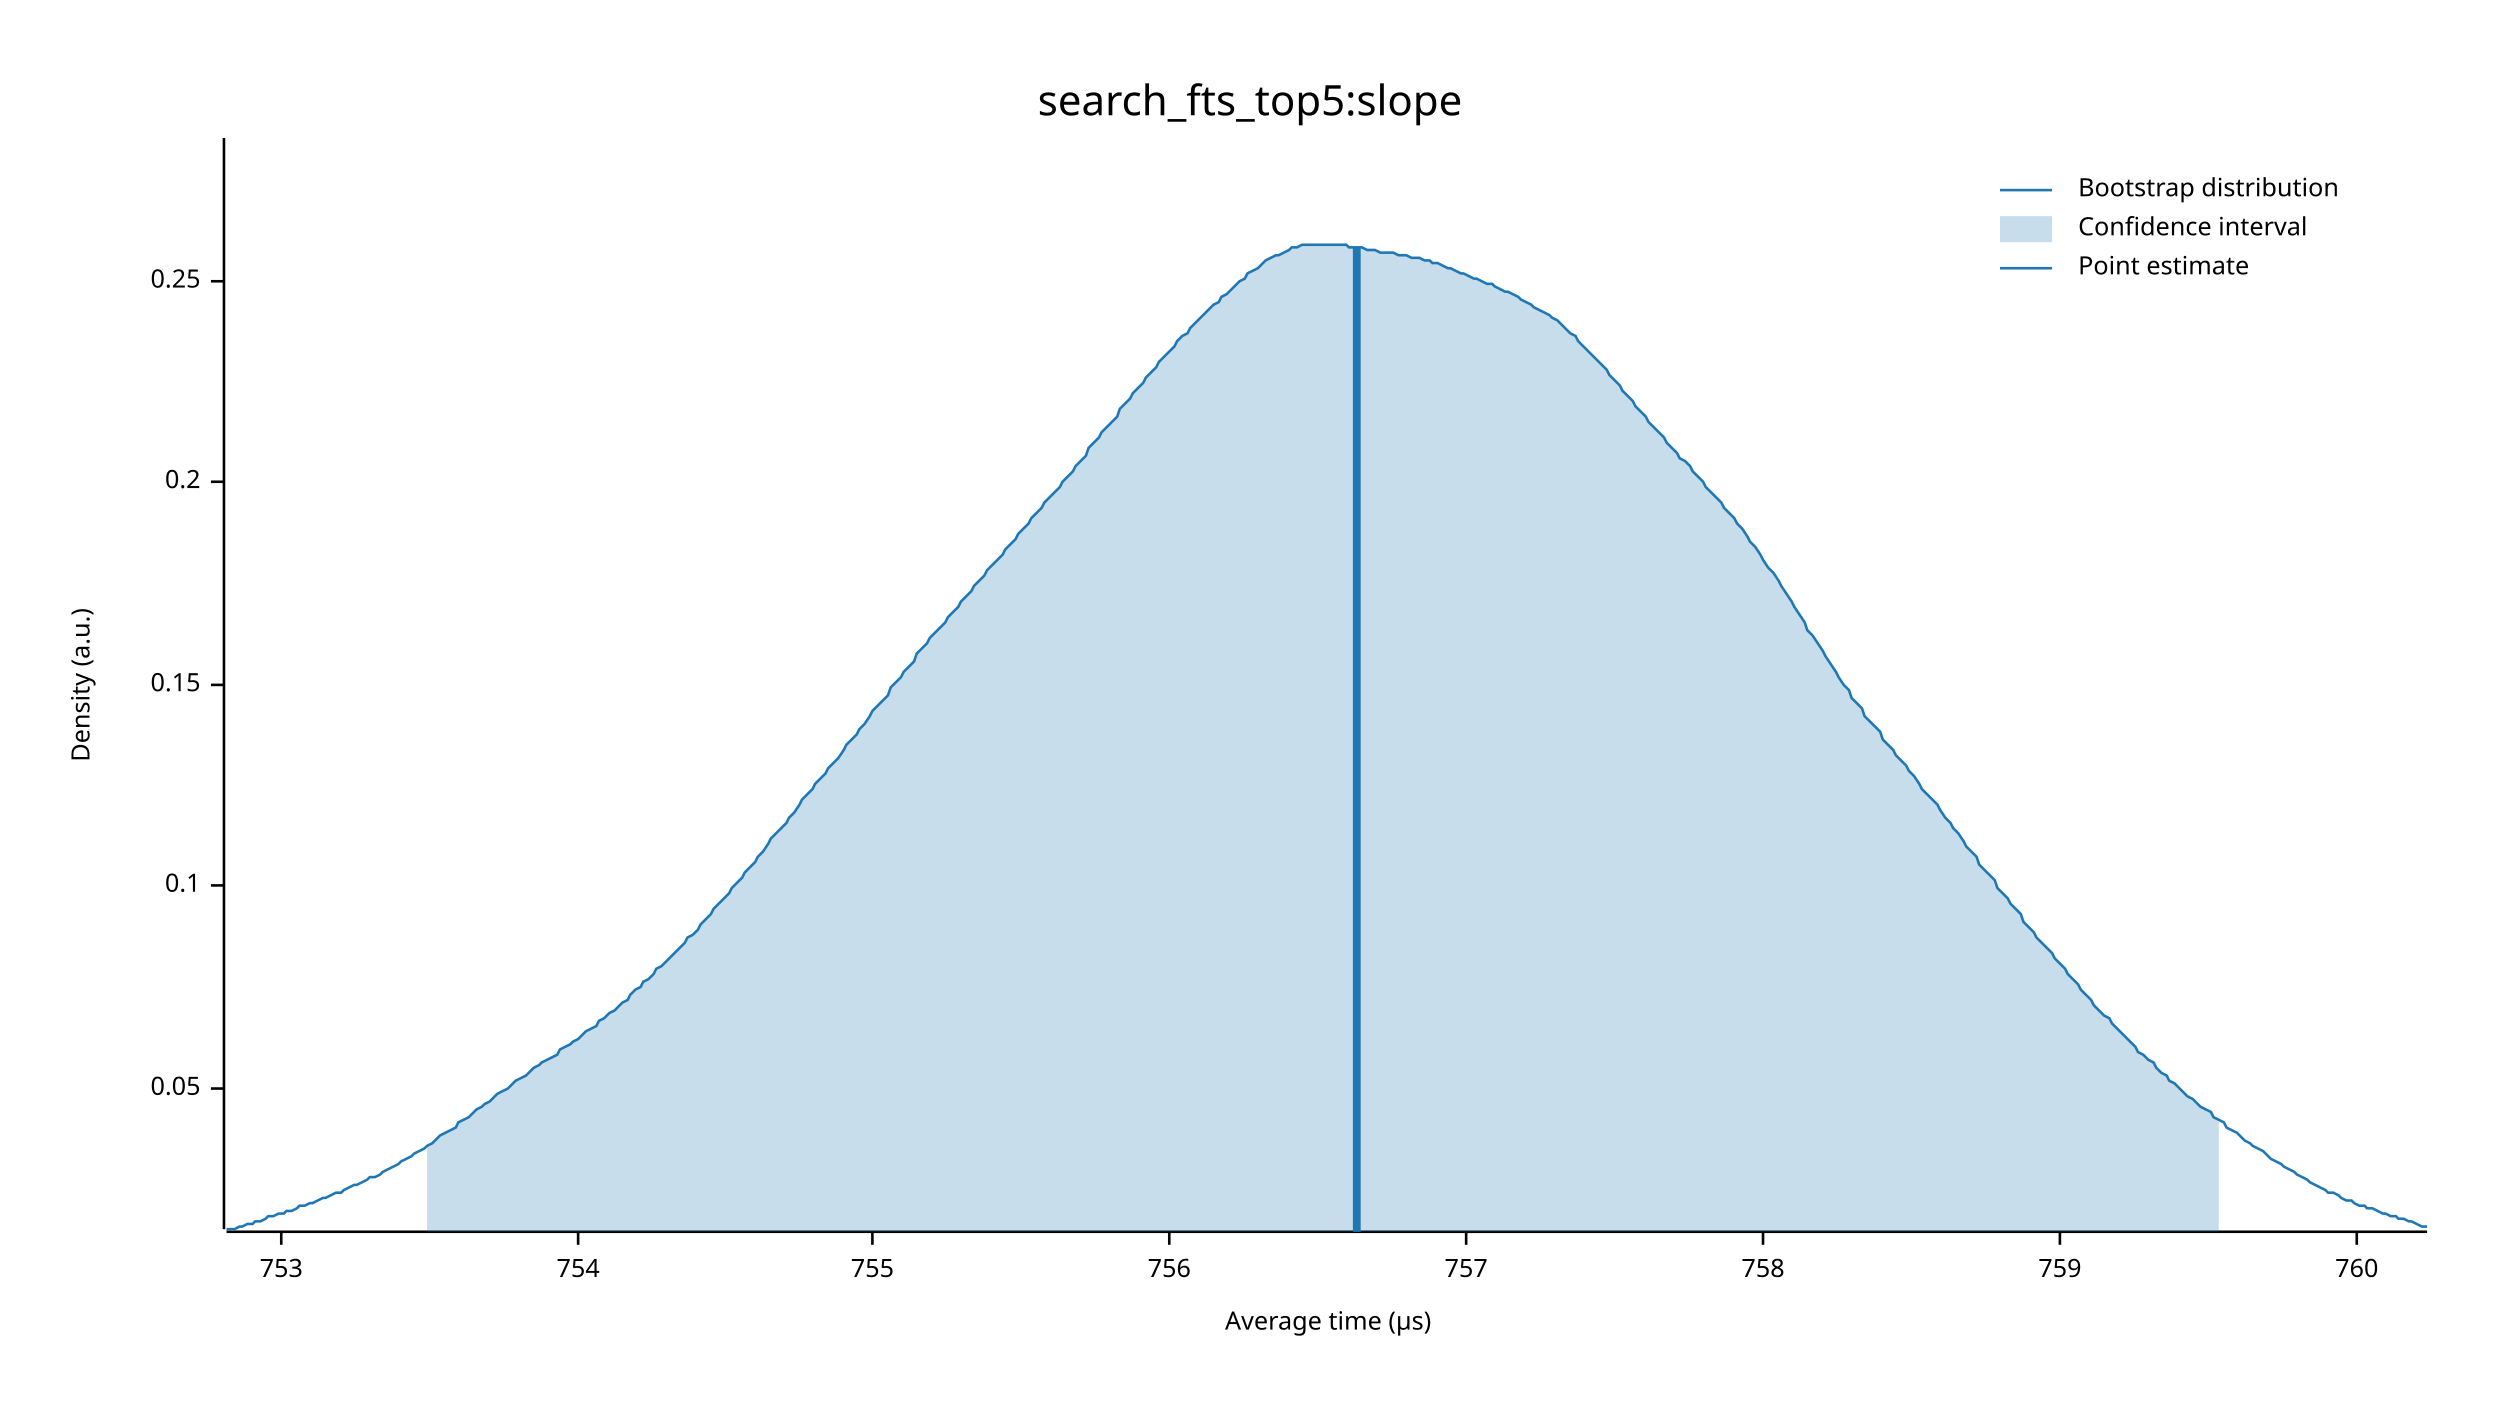
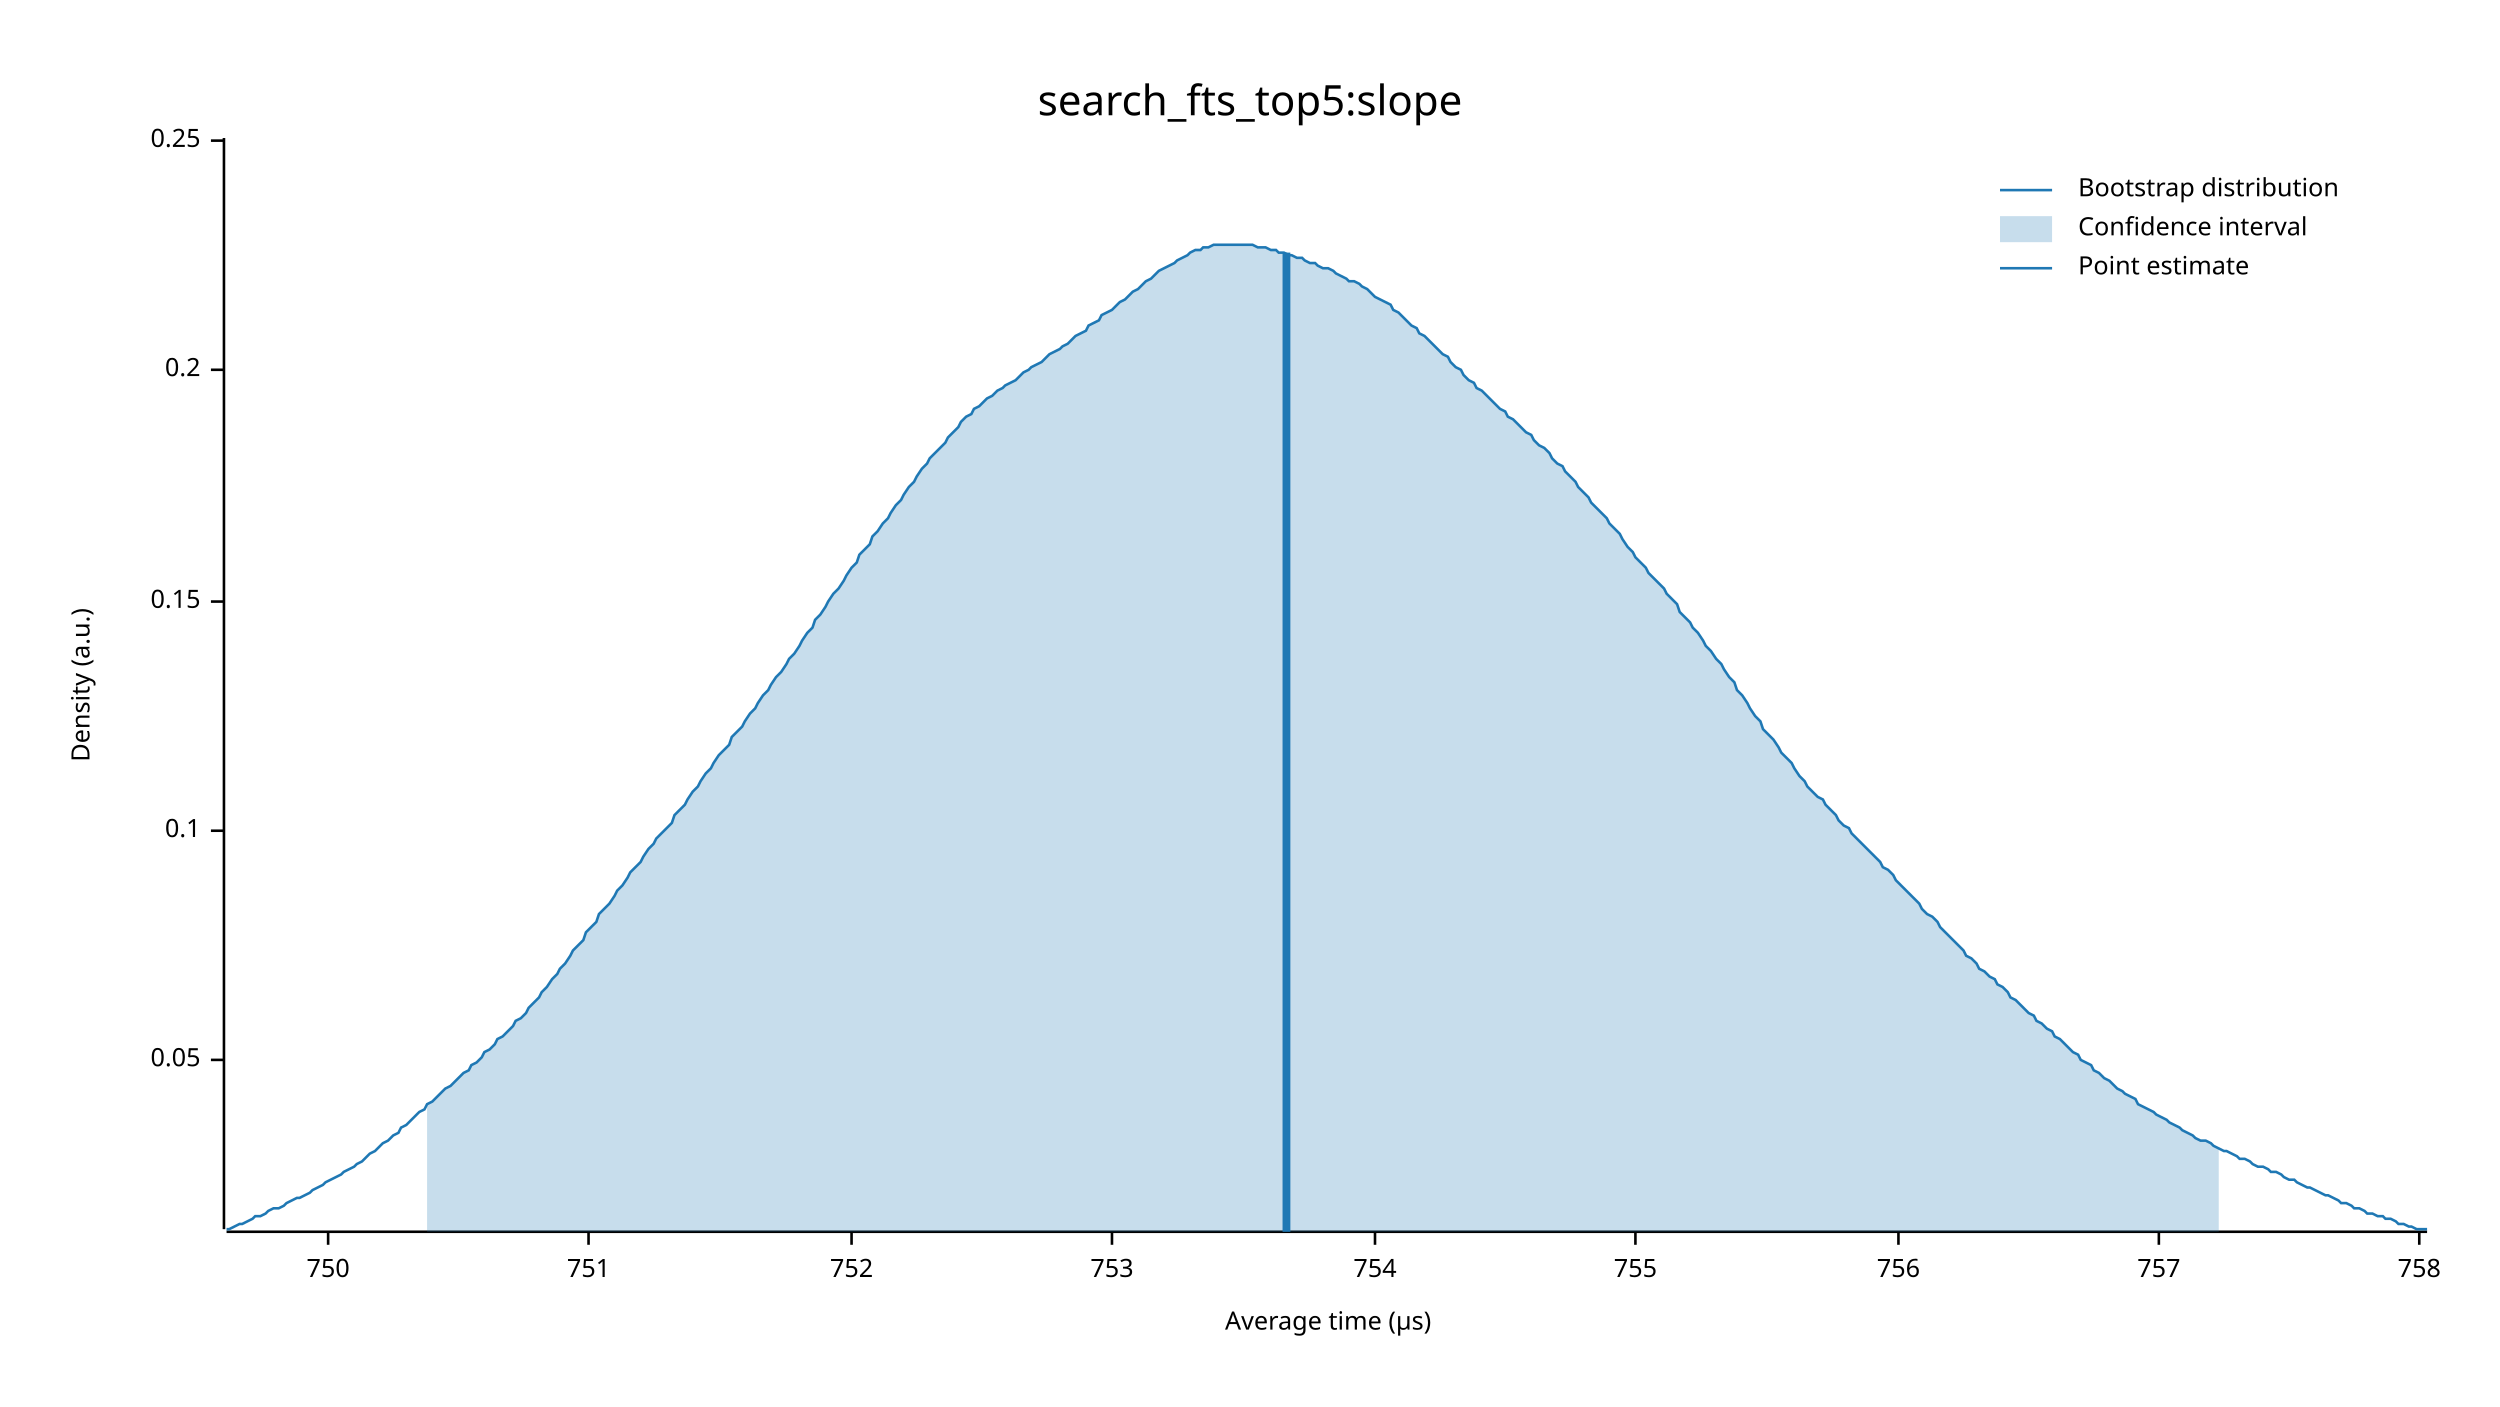
<svg xmlns="http://www.w3.org/2000/svg" width="960" height="540" viewBox="0 0 960 540">
  <text x="480" y="32" dy="0.76em" text-anchor="middle" font-family="sans-serif" font-size="16.129" opacity="1" fill="#000000">
search_fts_top5:slope
</text>
  <text x="27" y="263" dy="0.76em" text-anchor="middle" font-family="sans-serif" font-size="9.677" opacity="1" fill="#000000" transform="rotate(270, 27, 263)">
Density (a.u.)
</text>
  <text x="510" y="513" dy="-0.5ex" text-anchor="middle" font-family="sans-serif" font-size="9.677" opacity="1" fill="#000000">
Average time (µs)
</text>
  <polyline fill="none" opacity="1" stroke="#000000" stroke-width="1" points="86,53 86,472 " />
-   <text x="77" y="418" dy="0.5ex" text-anchor="end" font-family="sans-serif" font-size="9.677" opacity="1" fill="#000000">
+   <text x="77" y="407" dy="0.5ex" text-anchor="end" font-family="sans-serif" font-size="9.677" opacity="1" fill="#000000">
0.05
</text>
-   <polyline fill="none" opacity="1" stroke="#000000" stroke-width="1" points="81,418 86,418 " />
-   <text x="77" y="340" dy="0.5ex" text-anchor="end" font-family="sans-serif" font-size="9.677" opacity="1" fill="#000000">
+   <polyline fill="none" opacity="1" stroke="#000000" stroke-width="1" points="81,407 86,407 " />
+   <text x="77" y="319" dy="0.5ex" text-anchor="end" font-family="sans-serif" font-size="9.677" opacity="1" fill="#000000">
0.1
</text>
-   <polyline fill="none" opacity="1" stroke="#000000" stroke-width="1" points="81,340 86,340 " />
-   <text x="77" y="263" dy="0.5ex" text-anchor="end" font-family="sans-serif" font-size="9.677" opacity="1" fill="#000000">
+   <polyline fill="none" opacity="1" stroke="#000000" stroke-width="1" points="81,319 86,319 " />
+   <text x="77" y="231" dy="0.5ex" text-anchor="end" font-family="sans-serif" font-size="9.677" opacity="1" fill="#000000">
0.15
</text>
-   <polyline fill="none" opacity="1" stroke="#000000" stroke-width="1" points="81,263 86,263 " />
-   <text x="77" y="185" dy="0.5ex" text-anchor="end" font-family="sans-serif" font-size="9.677" opacity="1" fill="#000000">
+   <polyline fill="none" opacity="1" stroke="#000000" stroke-width="1" points="81,231 86,231 " />
+   <text x="77" y="142" dy="0.5ex" text-anchor="end" font-family="sans-serif" font-size="9.677" opacity="1" fill="#000000">
0.2
</text>
-   <polyline fill="none" opacity="1" stroke="#000000" stroke-width="1" points="81,185 86,185 " />
-   <text x="77" y="108" dy="0.5ex" text-anchor="end" font-family="sans-serif" font-size="9.677" opacity="1" fill="#000000">
+   <polyline fill="none" opacity="1" stroke="#000000" stroke-width="1" points="81,142 86,142 " />
+   <text x="77" y="54" dy="0.5ex" text-anchor="end" font-family="sans-serif" font-size="9.677" opacity="1" fill="#000000">
0.25
</text>
-   <polyline fill="none" opacity="1" stroke="#000000" stroke-width="1" points="81,108 86,108 " />
+   <polyline fill="none" opacity="1" stroke="#000000" stroke-width="1" points="81,54 86,54 " />
  <polyline fill="none" opacity="1" stroke="#000000" stroke-width="1" points="87,473 932,473 " />
-   <text x="108" y="483" dy="0.76em" text-anchor="middle" font-family="sans-serif" font-size="9.677" opacity="1" fill="#000000">
+   <text x="126" y="483" dy="0.76em" text-anchor="middle" font-family="sans-serif" font-size="9.677" opacity="1" fill="#000000">
+ 750
+ </text>
+   <polyline fill="none" opacity="1" stroke="#000000" stroke-width="1" points="126,473 126,478 " />
+   <text x="226" y="483" dy="0.76em" text-anchor="middle" font-family="sans-serif" font-size="9.677" opacity="1" fill="#000000">
+ 751
+ </text>
+   <polyline fill="none" opacity="1" stroke="#000000" stroke-width="1" points="226,473 226,478 " />
+   <text x="327" y="483" dy="0.76em" text-anchor="middle" font-family="sans-serif" font-size="9.677" opacity="1" fill="#000000">
+ 752
+ </text>
+   <polyline fill="none" opacity="1" stroke="#000000" stroke-width="1" points="327,473 327,478 " />
+   <text x="427" y="483" dy="0.76em" text-anchor="middle" font-family="sans-serif" font-size="9.677" opacity="1" fill="#000000">
753
</text>
-   <polyline fill="none" opacity="1" stroke="#000000" stroke-width="1" points="108,473 108,478 " />
-   <text x="222" y="483" dy="0.76em" text-anchor="middle" font-family="sans-serif" font-size="9.677" opacity="1" fill="#000000">
+   <polyline fill="none" opacity="1" stroke="#000000" stroke-width="1" points="427,473 427,478 " />
+   <text x="528" y="483" dy="0.76em" text-anchor="middle" font-family="sans-serif" font-size="9.677" opacity="1" fill="#000000">
754
</text>
-   <polyline fill="none" opacity="1" stroke="#000000" stroke-width="1" points="222,473 222,478 " />
-   <text x="335" y="483" dy="0.76em" text-anchor="middle" font-family="sans-serif" font-size="9.677" opacity="1" fill="#000000">
+   <polyline fill="none" opacity="1" stroke="#000000" stroke-width="1" points="528,473 528,478 " />
+   <text x="628" y="483" dy="0.76em" text-anchor="middle" font-family="sans-serif" font-size="9.677" opacity="1" fill="#000000">
755
</text>
-   <polyline fill="none" opacity="1" stroke="#000000" stroke-width="1" points="335,473 335,478 " />
-   <text x="449" y="483" dy="0.76em" text-anchor="middle" font-family="sans-serif" font-size="9.677" opacity="1" fill="#000000">
+   <polyline fill="none" opacity="1" stroke="#000000" stroke-width="1" points="628,473 628,478 " />
+   <text x="729" y="483" dy="0.76em" text-anchor="middle" font-family="sans-serif" font-size="9.677" opacity="1" fill="#000000">
756
</text>
-   <polyline fill="none" opacity="1" stroke="#000000" stroke-width="1" points="449,473 449,478 " />
-   <text x="563" y="483" dy="0.76em" text-anchor="middle" font-family="sans-serif" font-size="9.677" opacity="1" fill="#000000">
+   <polyline fill="none" opacity="1" stroke="#000000" stroke-width="1" points="729,473 729,478 " />
+   <text x="829" y="483" dy="0.76em" text-anchor="middle" font-family="sans-serif" font-size="9.677" opacity="1" fill="#000000">
757
</text>
-   <polyline fill="none" opacity="1" stroke="#000000" stroke-width="1" points="563,473 563,478 " />
-   <text x="677" y="483" dy="0.76em" text-anchor="middle" font-family="sans-serif" font-size="9.677" opacity="1" fill="#000000">
+   <polyline fill="none" opacity="1" stroke="#000000" stroke-width="1" points="829,473 829,478 " />
+   <text x="929" y="483" dy="0.76em" text-anchor="middle" font-family="sans-serif" font-size="9.677" opacity="1" fill="#000000">
758
</text>
-   <polyline fill="none" opacity="1" stroke="#000000" stroke-width="1" points="677,473 677,478 " />
-   <text x="791" y="483" dy="0.76em" text-anchor="middle" font-family="sans-serif" font-size="9.677" opacity="1" fill="#000000">
- 759
- </text>
-   <polyline fill="none" opacity="1" stroke="#000000" stroke-width="1" points="791,473 791,478 " />
-   <text x="905" y="483" dy="0.76em" text-anchor="middle" font-family="sans-serif" font-size="9.677" opacity="1" fill="#000000">
- 760
- </text>
-   <polyline fill="none" opacity="1" stroke="#000000" stroke-width="1" points="905,473 905,478 " />
-   <polyline fill="none" opacity="1" stroke="#1F78B4" stroke-width="1" points="87,472 88,472 90,472 92,471 93,471 95,470 97,470 98,469 100,469 102,468 103,467 105,467 107,466 109,466 110,465 112,465 114,464 115,463 117,463 119,462 120,462 122,461 124,460 125,460 127,459 129,458 131,458 132,457 134,456 136,455 137,455 139,454 141,453 142,452 144,452 146,451 147,450 149,449 151,448 153,447 154,446 156,445 158,444 159,443 161,442 163,441 164,440 166,439 168,437 169,436 171,435 173,434 175,433 176,431 178,430 180,429 181,428 183,426 185,425 186,424 188,423 190,421 191,420 193,419 195,418 197,416 198,415 200,414 202,413 203,412 205,410 207,409 208,408 210,407 212,406 214,405 215,403 217,402 219,401 220,400 222,399 224,397 225,396 227,395 229,394 230,392 232,391 234,389 236,388 237,387 239,385 241,384 242,382 244,380 246,379 247,377 249,376 251,374 252,372 254,371 256,369 258,367 259,366 261,364 263,362 264,360 266,359 268,357 269,355 271,353 273,351 274,349 276,347 278,345 280,343 281,341 283,339 285,337 286,335 288,333 290,331 291,329 293,327 295,324 296,322 298,320 300,318 302,316 303,314 305,312 307,309 308,307 310,305 312,303 313,301 315,299 317,297 318,295 320,293 322,291 324,288 325,286 327,284 329,282 330,280 332,278 334,275 335,273 337,271 339,269 341,267 342,264 344,262 346,260 347,258 349,256 351,254 352,251 354,249 356,247 357,245 359,243 361,241 363,239 364,237 366,235 368,233 369,231 371,229 373,227 374,225 376,223 378,221 379,219 381,217 383,215 385,213 386,211 388,209 390,207 391,205 393,203 395,201 396,199 398,197 400,195 401,193 403,191 405,189 407,187 408,185 410,183 412,181 413,179 415,177 417,175 418,172 420,170 422,168 423,166 425,164 427,162 429,160 430,157 432,155 434,153 435,151 437,149 439,147 440,145 442,143 444,141 445,139 447,137 449,135 451,133 452,131 454,129 456,128 457,126 459,124 461,122 462,121 464,119 466,117 468,116 469,114 471,113 473,111 474,110 476,108 478,107 479,105 481,104 483,103 484,102 486,100 488,99 490,98 491,98 493,97 495,96 496,95 498,95 500,94 501,94 503,94 505,94 506,94 508,94 510,94 512,94 513,94 515,94 517,94 518,95 520,95 522,95 523,95 525,96 527,96 528,96 530,97 532,97 534,97 535,97 537,98 539,98 540,98 542,99 544,99 545,99 547,100 549,100 550,101 552,101 554,102 556,103 557,103 559,104 561,105 562,105 564,106 566,107 567,107 569,108 571,109 573,109 574,110 576,111 578,112 579,112 581,113 583,114 584,115 586,116 588,117 589,118 591,119 593,120 595,121 596,122 598,123 600,125 601,126 603,128 605,129 606,131 608,133 610,135 611,136 613,138 615,140 617,142 618,144 620,146 622,148 623,150 625,152 627,154 628,156 630,158 632,160 633,162 635,164 637,166 639,168 640,170 642,172 644,174 645,176 647,177 649,179 650,181 652,183 654,185 655,187 657,189 659,191 661,193 662,195 664,197 666,199 667,201 669,203 671,206 672,208 674,210 676,213 677,215 679,218 681,220 683,223 684,225 686,228 688,231 689,233 691,236 693,239 694,242 696,244 698,247 700,250 701,252 703,255 705,258 706,260 708,263 710,265 711,268 713,270 715,272 716,275 718,277 720,279 722,281 723,284 725,286 727,288 728,290 730,292 732,294 733,296 735,298 737,301 738,303 740,305 742,307 744,309 745,311 747,314 749,316 750,318 752,320 754,323 755,325 757,327 759,329 760,332 762,334 764,336 766,338 767,341 769,343 771,345 772,347 774,349 776,351 777,354 779,356 781,358 782,360 784,362 786,364 788,366 789,368 791,370 793,372 794,374 796,376 798,378 799,380 801,382 803,384 804,386 806,388 808,390 810,391 811,393 813,395 815,397 816,398 818,400 820,402 821,404 823,405 825,407 827,408 828,410 830,412 832,413 833,415 835,416 837,418 838,419 840,421 842,422 843,423 845,425 847,426 849,427 850,429 852,430 854,431 855,433 857,434 859,435 860,436 862,438 864,439 865,440 867,441 869,442 871,444 872,445 874,446 876,447 877,448 879,449 881,450 882,451 884,452 886,453 887,454 889,455 891,456 893,457 894,458 896,458 898,459 899,460 901,461 903,461 904,462 906,463 908,463 909,464 911,464 913,465 915,466 916,466 918,467 920,467 921,468 923,468 925,469 926,469 928,470 930,471 932,471 " />
-   <polygon opacity="0.25" fill="#1F78B4" points="164,440 166,439 168,437 169,436 171,435 173,434 175,433 176,431 178,430 180,429 181,428 183,426 185,425 186,424 188,423 190,421 191,420 193,419 195,418 197,416 198,415 200,414 202,413 203,412 205,410 207,409 208,408 210,407 212,406 214,405 215,403 217,402 219,401 220,400 222,399 224,397 225,396 227,395 229,394 230,392 232,391 234,389 236,388 237,387 239,385 241,384 242,382 244,380 246,379 247,377 249,376 251,374 252,372 254,371 256,369 258,367 259,366 261,364 263,362 264,360 266,359 268,357 269,355 271,353 273,351 274,349 276,347 278,345 280,343 281,341 283,339 285,337 286,335 288,333 290,331 291,329 293,327 295,324 296,322 298,320 300,318 302,316 303,314 305,312 307,309 308,307 310,305 312,303 313,301 315,299 317,297 318,295 320,293 322,291 324,288 325,286 327,284 329,282 330,280 332,278 334,275 335,273 337,271 339,269 341,267 342,264 344,262 346,260 347,258 349,256 351,254 352,251 354,249 356,247 357,245 359,243 361,241 363,239 364,237 366,235 368,233 369,231 371,229 373,227 374,225 376,223 378,221 379,219 381,217 383,215 385,213 386,211 388,209 390,207 391,205 393,203 395,201 396,199 398,197 400,195 401,193 403,191 405,189 407,187 408,185 410,183 412,181 413,179 415,177 417,175 418,172 420,170 422,168 423,166 425,164 427,162 429,160 430,157 432,155 434,153 435,151 437,149 439,147 440,145 442,143 444,141 445,139 447,137 449,135 451,133 452,131 454,129 456,128 457,126 459,124 461,122 462,121 464,119 466,117 468,116 469,114 471,113 473,111 474,110 476,108 478,107 479,105 481,104 483,103 484,102 486,100 488,99 490,98 491,98 493,97 495,96 496,95 498,95 500,94 501,94 503,94 505,94 506,94 508,94 510,94 512,94 513,94 515,94 517,94 518,95 520,95 522,95 523,95 525,96 527,96 528,96 530,97 532,97 534,97 535,97 537,98 539,98 540,98 542,99 544,99 545,99 547,100 549,100 550,101 552,101 554,102 556,103 557,103 559,104 561,105 562,105 564,106 566,107 567,107 569,108 571,109 573,109 574,110 576,111 578,112 579,112 581,113 583,114 584,115 586,116 588,117 589,118 591,119 593,120 595,121 596,122 598,123 600,125 601,126 603,128 605,129 606,131 608,133 610,135 611,136 613,138 615,140 617,142 618,144 620,146 622,148 623,150 625,152 627,154 628,156 630,158 632,160 633,162 635,164 637,166 639,168 640,170 642,172 644,174 645,176 647,177 649,179 650,181 652,183 654,185 655,187 657,189 659,191 661,193 662,195 664,197 666,199 667,201 669,203 671,206 672,208 674,210 676,213 677,215 679,218 681,220 683,223 684,225 686,228 688,231 689,233 691,236 693,239 694,242 696,244 698,247 700,250 701,252 703,255 705,258 706,260 708,263 710,265 711,268 713,270 715,272 716,275 718,277 720,279 722,281 723,284 725,286 727,288 728,290 730,292 732,294 733,296 735,298 737,301 738,303 740,305 742,307 744,309 745,311 747,314 749,316 750,318 752,320 754,323 755,325 757,327 759,329 760,332 762,334 764,336 766,338 767,341 769,343 771,345 772,347 774,349 776,351 777,354 779,356 781,358 782,360 784,362 786,364 788,366 789,368 791,370 793,372 794,374 796,376 798,378 799,380 801,382 803,384 804,386 806,388 808,390 810,391 811,393 813,395 815,397 816,398 818,400 820,402 821,404 823,405 825,407 827,408 828,410 830,412 832,413 833,415 835,416 837,418 838,419 840,421 842,422 843,423 845,425 847,426 849,427 850,429 852,430 852,473 164,473 " />
-   <polyline fill="none" opacity="1" stroke="#1F78B4" stroke-width="3" points="521,473 521,95 " />
+   <polyline fill="none" opacity="1" stroke="#000000" stroke-width="1" points="929,473 929,478 " />
+   <polyline fill="none" opacity="1" stroke="#1F78B4" stroke-width="1" points="87,472 88,472 90,471 92,470 93,470 95,469 97,468 98,467 100,467 102,466 103,465 105,464 107,464 109,463 110,462 112,461 114,460 115,460 117,459 119,458 120,457 122,456 124,455 125,454 127,453 129,452 131,451 132,450 134,449 136,448 137,447 139,446 141,444 142,443 144,442 146,440 147,439 149,438 151,436 153,435 154,433 156,432 158,430 159,429 161,427 163,426 164,424 166,423 168,421 169,420 171,418 173,417 175,415 176,414 178,412 180,411 181,409 183,408 185,406 186,404 188,403 190,401 191,399 193,398 195,396 197,394 198,392 200,391 202,389 203,387 205,385 207,383 208,381 210,379 212,376 214,374 215,372 217,370 219,367 220,365 222,363 224,361 225,358 227,356 229,354 230,351 232,349 234,347 236,344 237,342 239,340 241,337 242,335 244,333 246,331 247,329 249,326 251,324 252,322 254,320 256,318 258,316 259,313 261,311 263,309 264,307 266,304 268,302 269,300 271,297 273,295 274,293 276,290 278,288 280,286 281,283 283,281 285,279 286,277 288,274 290,272 291,270 293,267 295,265 296,263 298,260 300,258 302,255 303,253 305,251 307,248 308,246 310,243 312,241 313,238 315,236 317,233 318,231 320,228 322,226 324,223 325,221 327,218 329,216 330,213 332,211 334,209 335,206 337,204 339,201 341,199 342,197 344,194 346,192 347,190 349,187 351,185 352,183 354,180 356,178 357,176 359,174 361,172 363,170 364,168 366,166 368,164 369,162 371,160 373,159 374,157 376,156 378,154 379,153 381,152 383,150 385,149 386,148 388,147 390,146 391,145 393,143 395,142 396,141 398,140 400,139 401,138 403,136 405,135 407,134 408,133 410,132 412,130 413,129 415,128 417,127 418,125 420,124 422,123 423,121 425,120 427,119 429,117 430,116 432,115 434,113 435,112 437,111 439,109 440,108 442,107 444,105 445,104 447,103 449,102 451,101 452,100 454,99 456,98 457,97 459,96 461,96 462,95 464,95 466,94 468,94 469,94 471,94 473,94 474,94 476,94 478,94 479,94 481,94 483,95 484,95 486,95 488,96 490,96 491,97 493,97 495,98 496,98 498,99 500,99 501,100 503,101 505,101 506,102 508,103 510,103 512,104 513,105 515,106 517,107 518,108 520,108 522,109 523,110 525,111 527,113 528,114 530,115 532,116 534,117 535,119 537,120 539,122 540,123 542,125 544,126 545,128 547,129 549,131 550,132 552,134 554,136 556,137 557,139 559,141 561,142 562,144 564,146 566,147 567,149 569,150 571,152 573,154 574,155 576,157 578,158 579,160 581,161 583,163 584,164 586,166 588,167 589,169 591,171 593,172 595,174 596,176 598,178 600,179 601,181 603,183 605,185 606,187 608,189 610,191 611,193 613,195 615,197 617,199 618,201 620,203 622,205 623,207 625,210 627,212 628,214 630,216 632,218 633,220 635,222 637,224 639,226 640,228 642,230 644,232 645,235 647,237 649,239 650,241 652,243 654,246 655,248 657,250 659,253 661,255 662,257 664,260 666,262 667,265 669,267 671,270 672,272 674,275 676,277 677,280 679,282 681,284 683,287 684,289 686,291 688,293 689,295 691,298 693,300 694,302 696,304 698,306 700,307 701,309 703,311 705,313 706,315 708,317 710,318 711,320 713,322 715,324 716,325 718,327 720,329 722,331 723,333 725,334 727,336 728,338 730,340 732,342 733,343 735,345 737,347 738,349 740,351 742,352 744,354 745,356 747,358 749,360 750,361 752,363 754,365 755,367 757,368 759,370 760,372 762,373 764,375 766,376 767,378 769,379 771,381 772,383 774,384 776,386 777,387 779,389 781,390 782,392 784,393 786,395 788,396 789,398 791,399 793,401 794,402 796,404 798,405 799,407 801,408 803,409 804,411 806,412 808,414 810,415 811,416 813,418 815,419 816,420 818,421 820,422 821,424 823,425 825,426 827,427 828,428 830,429 832,430 833,431 835,432 837,433 838,434 840,435 842,436 843,437 845,438 847,438 849,439 850,440 852,441 854,442 855,442 857,443 859,444 860,445 862,445 864,446 865,447 867,448 869,448 871,449 872,450 874,450 876,451 877,452 879,453 881,453 882,454 884,455 886,456 887,456 889,457 891,458 893,459 894,459 896,460 898,461 899,462 901,462 903,463 904,464 906,464 908,465 909,466 911,466 913,467 915,467 916,468 918,468 920,469 921,470 923,470 925,471 926,471 928,472 930,472 932,472 " />
+   <polygon opacity="0.25" fill="#1F78B4" points="164,424 166,423 168,421 169,420 171,418 173,417 175,415 176,414 178,412 180,411 181,409 183,408 185,406 186,404 188,403 190,401 191,399 193,398 195,396 197,394 198,392 200,391 202,389 203,387 205,385 207,383 208,381 210,379 212,376 214,374 215,372 217,370 219,367 220,365 222,363 224,361 225,358 227,356 229,354 230,351 232,349 234,347 236,344 237,342 239,340 241,337 242,335 244,333 246,331 247,329 249,326 251,324 252,322 254,320 256,318 258,316 259,313 261,311 263,309 264,307 266,304 268,302 269,300 271,297 273,295 274,293 276,290 278,288 280,286 281,283 283,281 285,279 286,277 288,274 290,272 291,270 293,267 295,265 296,263 298,260 300,258 302,255 303,253 305,251 307,248 308,246 310,243 312,241 313,238 315,236 317,233 318,231 320,228 322,226 324,223 325,221 327,218 329,216 330,213 332,211 334,209 335,206 337,204 339,201 341,199 342,197 344,194 346,192 347,190 349,187 351,185 352,183 354,180 356,178 357,176 359,174 361,172 363,170 364,168 366,166 368,164 369,162 371,160 373,159 374,157 376,156 378,154 379,153 381,152 383,150 385,149 386,148 388,147 390,146 391,145 393,143 395,142 396,141 398,140 400,139 401,138 403,136 405,135 407,134 408,133 410,132 412,130 413,129 415,128 417,127 418,125 420,124 422,123 423,121 425,120 427,119 429,117 430,116 432,115 434,113 435,112 437,111 439,109 440,108 442,107 444,105 445,104 447,103 449,102 451,101 452,100 454,99 456,98 457,97 459,96 461,96 462,95 464,95 466,94 468,94 469,94 471,94 473,94 474,94 476,94 478,94 479,94 481,94 483,95 484,95 486,95 488,96 490,96 491,97 493,97 495,98 496,98 498,99 500,99 501,100 503,101 505,101 506,102 508,103 510,103 512,104 513,105 515,106 517,107 518,108 520,108 522,109 523,110 525,111 527,113 528,114 530,115 532,116 534,117 535,119 537,120 539,122 540,123 542,125 544,126 545,128 547,129 549,131 550,132 552,134 554,136 556,137 557,139 559,141 561,142 562,144 564,146 566,147 567,149 569,150 571,152 573,154 574,155 576,157 578,158 579,160 581,161 583,163 584,164 586,166 588,167 589,169 591,171 593,172 595,174 596,176 598,178 600,179 601,181 603,183 605,185 606,187 608,189 610,191 611,193 613,195 615,197 617,199 618,201 620,203 622,205 623,207 625,210 627,212 628,214 630,216 632,218 633,220 635,222 637,224 639,226 640,228 642,230 644,232 645,235 647,237 649,239 650,241 652,243 654,246 655,248 657,250 659,253 661,255 662,257 664,260 666,262 667,265 669,267 671,270 672,272 674,275 676,277 677,280 679,282 681,284 683,287 684,289 686,291 688,293 689,295 691,298 693,300 694,302 696,304 698,306 700,307 701,309 703,311 705,313 706,315 708,317 710,318 711,320 713,322 715,324 716,325 718,327 720,329 722,331 723,333 725,334 727,336 728,338 730,340 732,342 733,343 735,345 737,347 738,349 740,351 742,352 744,354 745,356 747,358 749,360 750,361 752,363 754,365 755,367 757,368 759,370 760,372 762,373 764,375 766,376 767,378 769,379 771,381 772,383 774,384 776,386 777,387 779,389 781,390 782,392 784,393 786,395 788,396 789,398 791,399 793,401 794,402 796,404 798,405 799,407 801,408 803,409 804,411 806,412 808,414 810,415 811,416 813,418 815,419 816,420 818,421 820,422 821,424 823,425 825,426 827,427 828,428 830,429 832,430 833,431 835,432 837,433 838,434 840,435 842,436 843,437 845,438 847,438 849,439 850,440 852,441 852,473 164,473 " />
+   <polyline fill="none" opacity="1" stroke="#1F78B4" stroke-width="3" points="494,473 494,97 " />
  <text x="798" y="68" dy="0.76em" text-anchor="start" font-family="sans-serif" font-size="9.677" opacity="1" fill="#000000">
Bootstrap distribution
</text>
  <text x="798" y="83" dy="0.76em" text-anchor="start" font-family="sans-serif" font-size="9.677" opacity="1" fill="#000000">
Confidence interval
</text>
  <text x="798" y="98" dy="0.76em" text-anchor="start" font-family="sans-serif" font-size="9.677" opacity="1" fill="#000000">
Point estimate
</text>
  <polyline fill="none" opacity="1" stroke="#1F78B4" stroke-width="1" points="768,73 788,73 " />
  <rect x="768" y="83" width="20" height="10" opacity="0.25" fill="#1F78B4" stroke="none" />
  <polyline fill="none" opacity="1" stroke="#1F78B4" stroke-width="1" points="768,103 788,103 " />
</svg>
